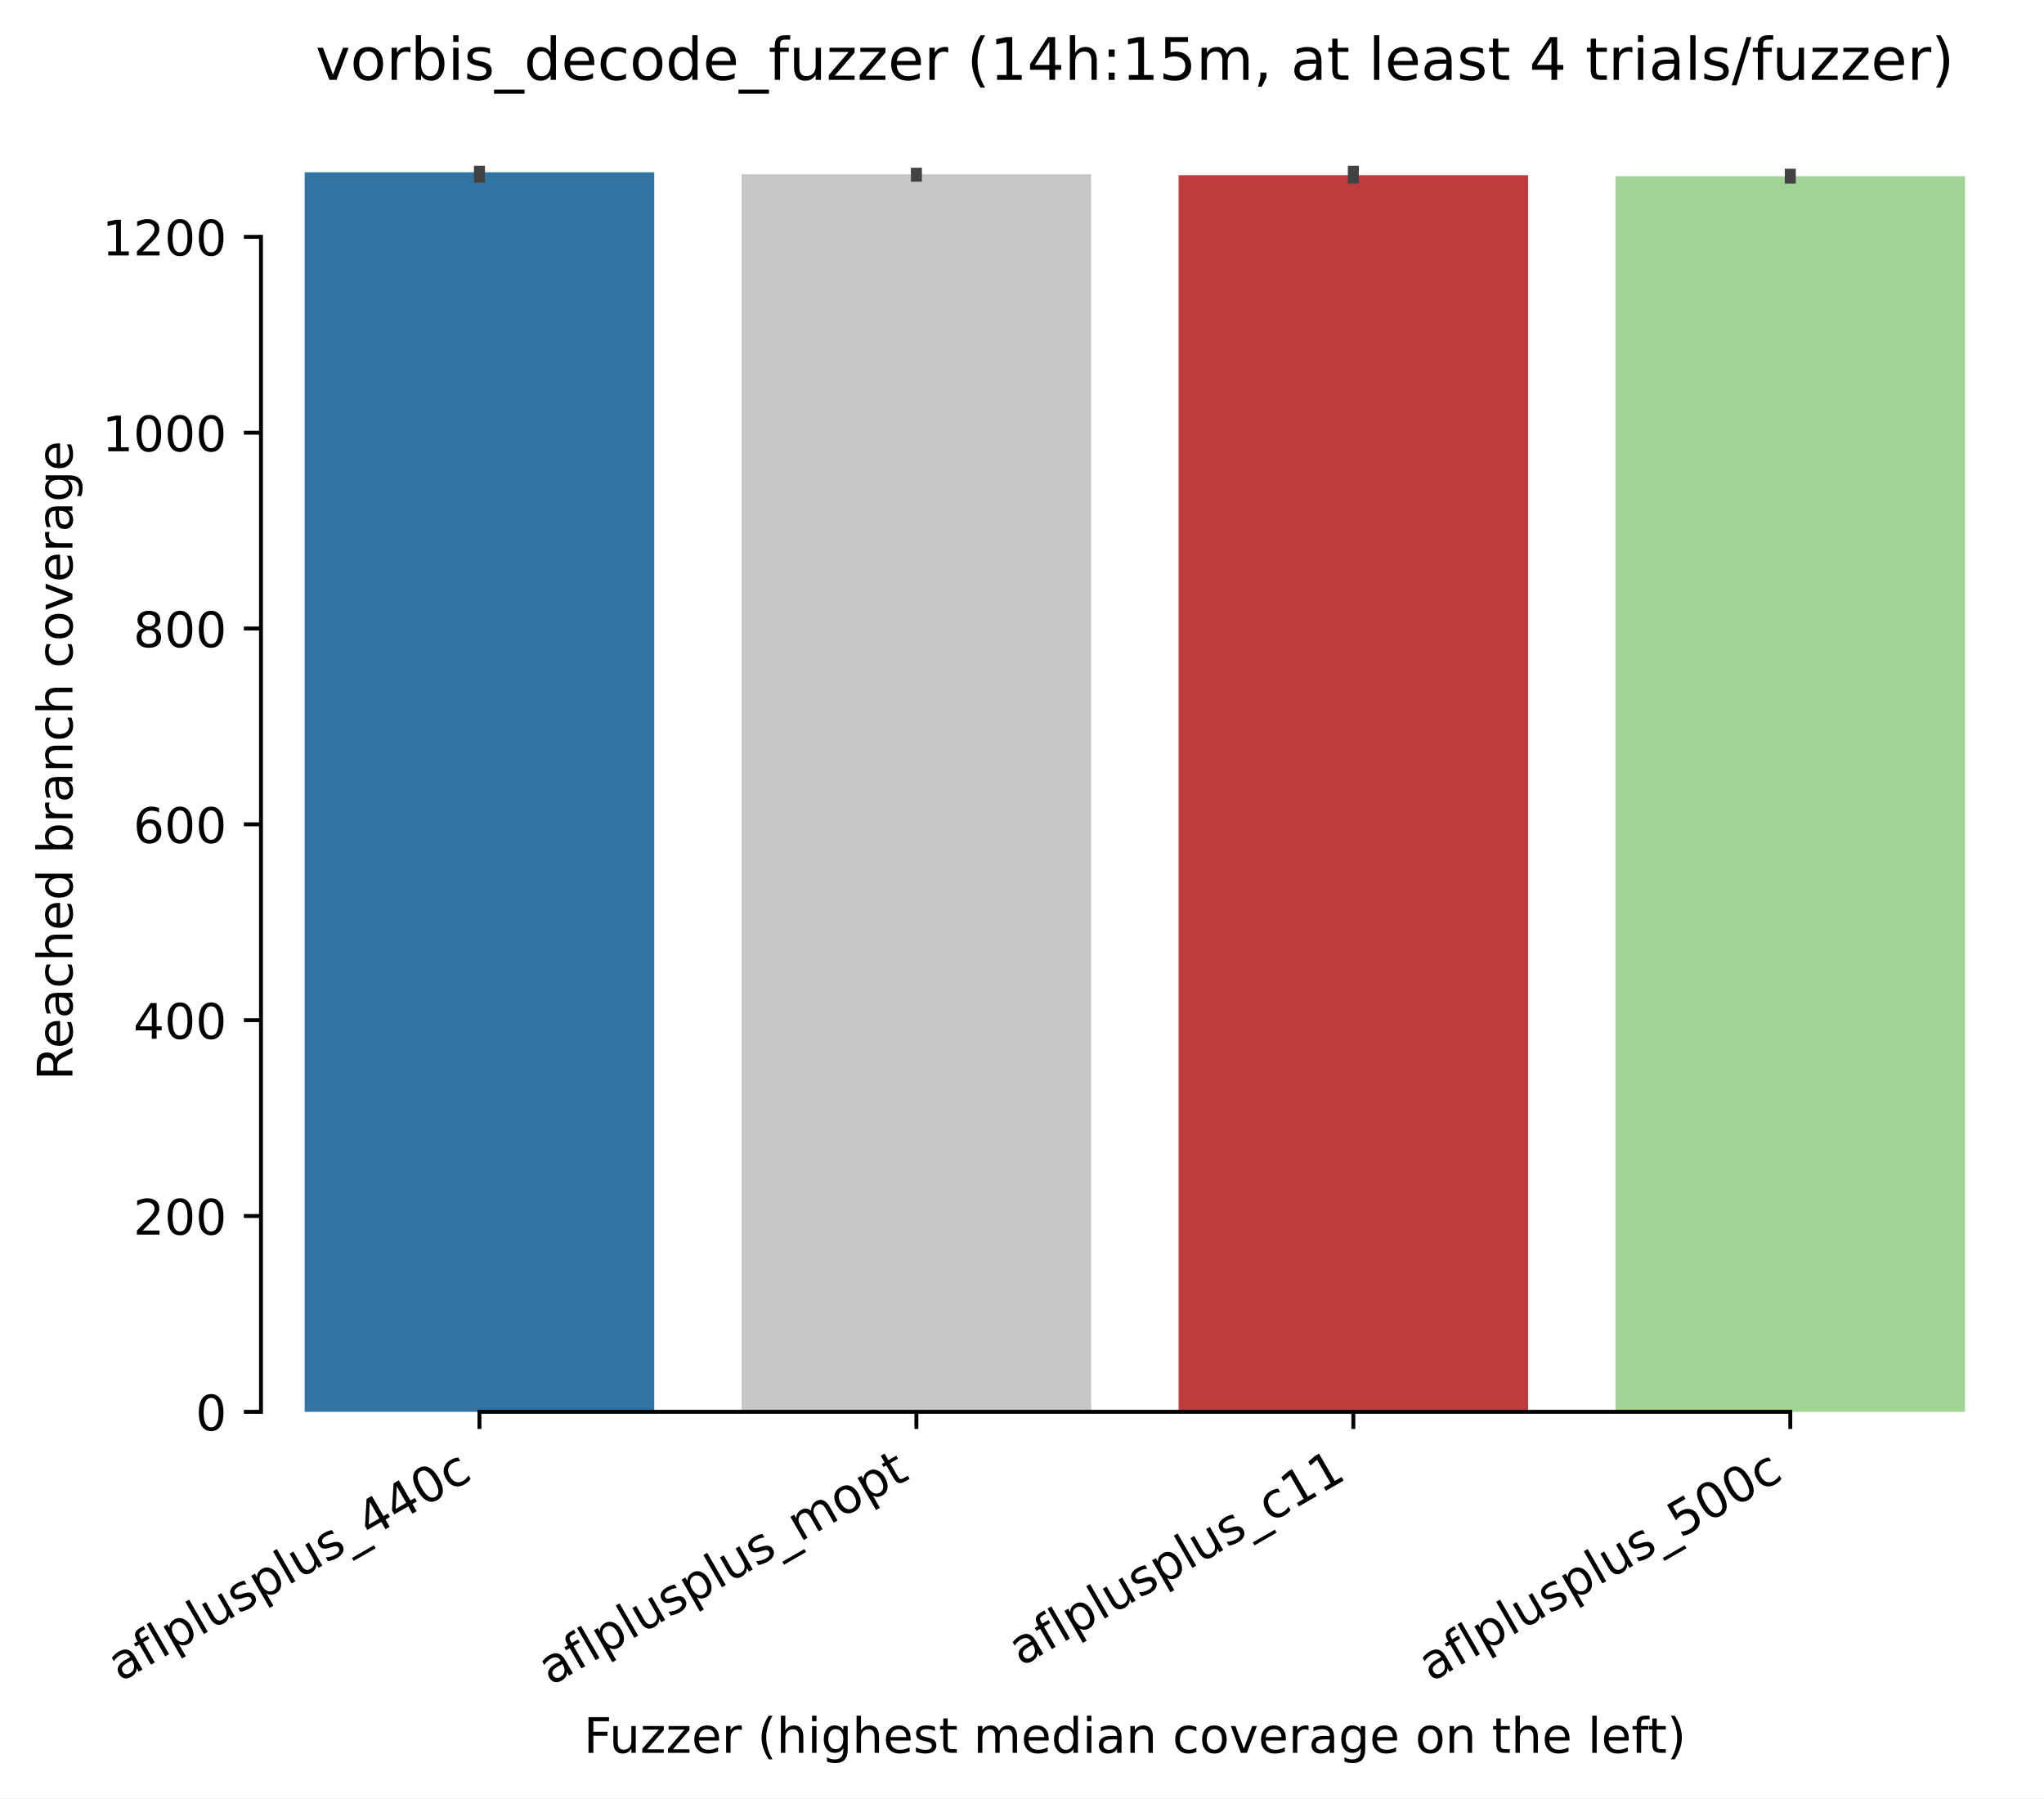
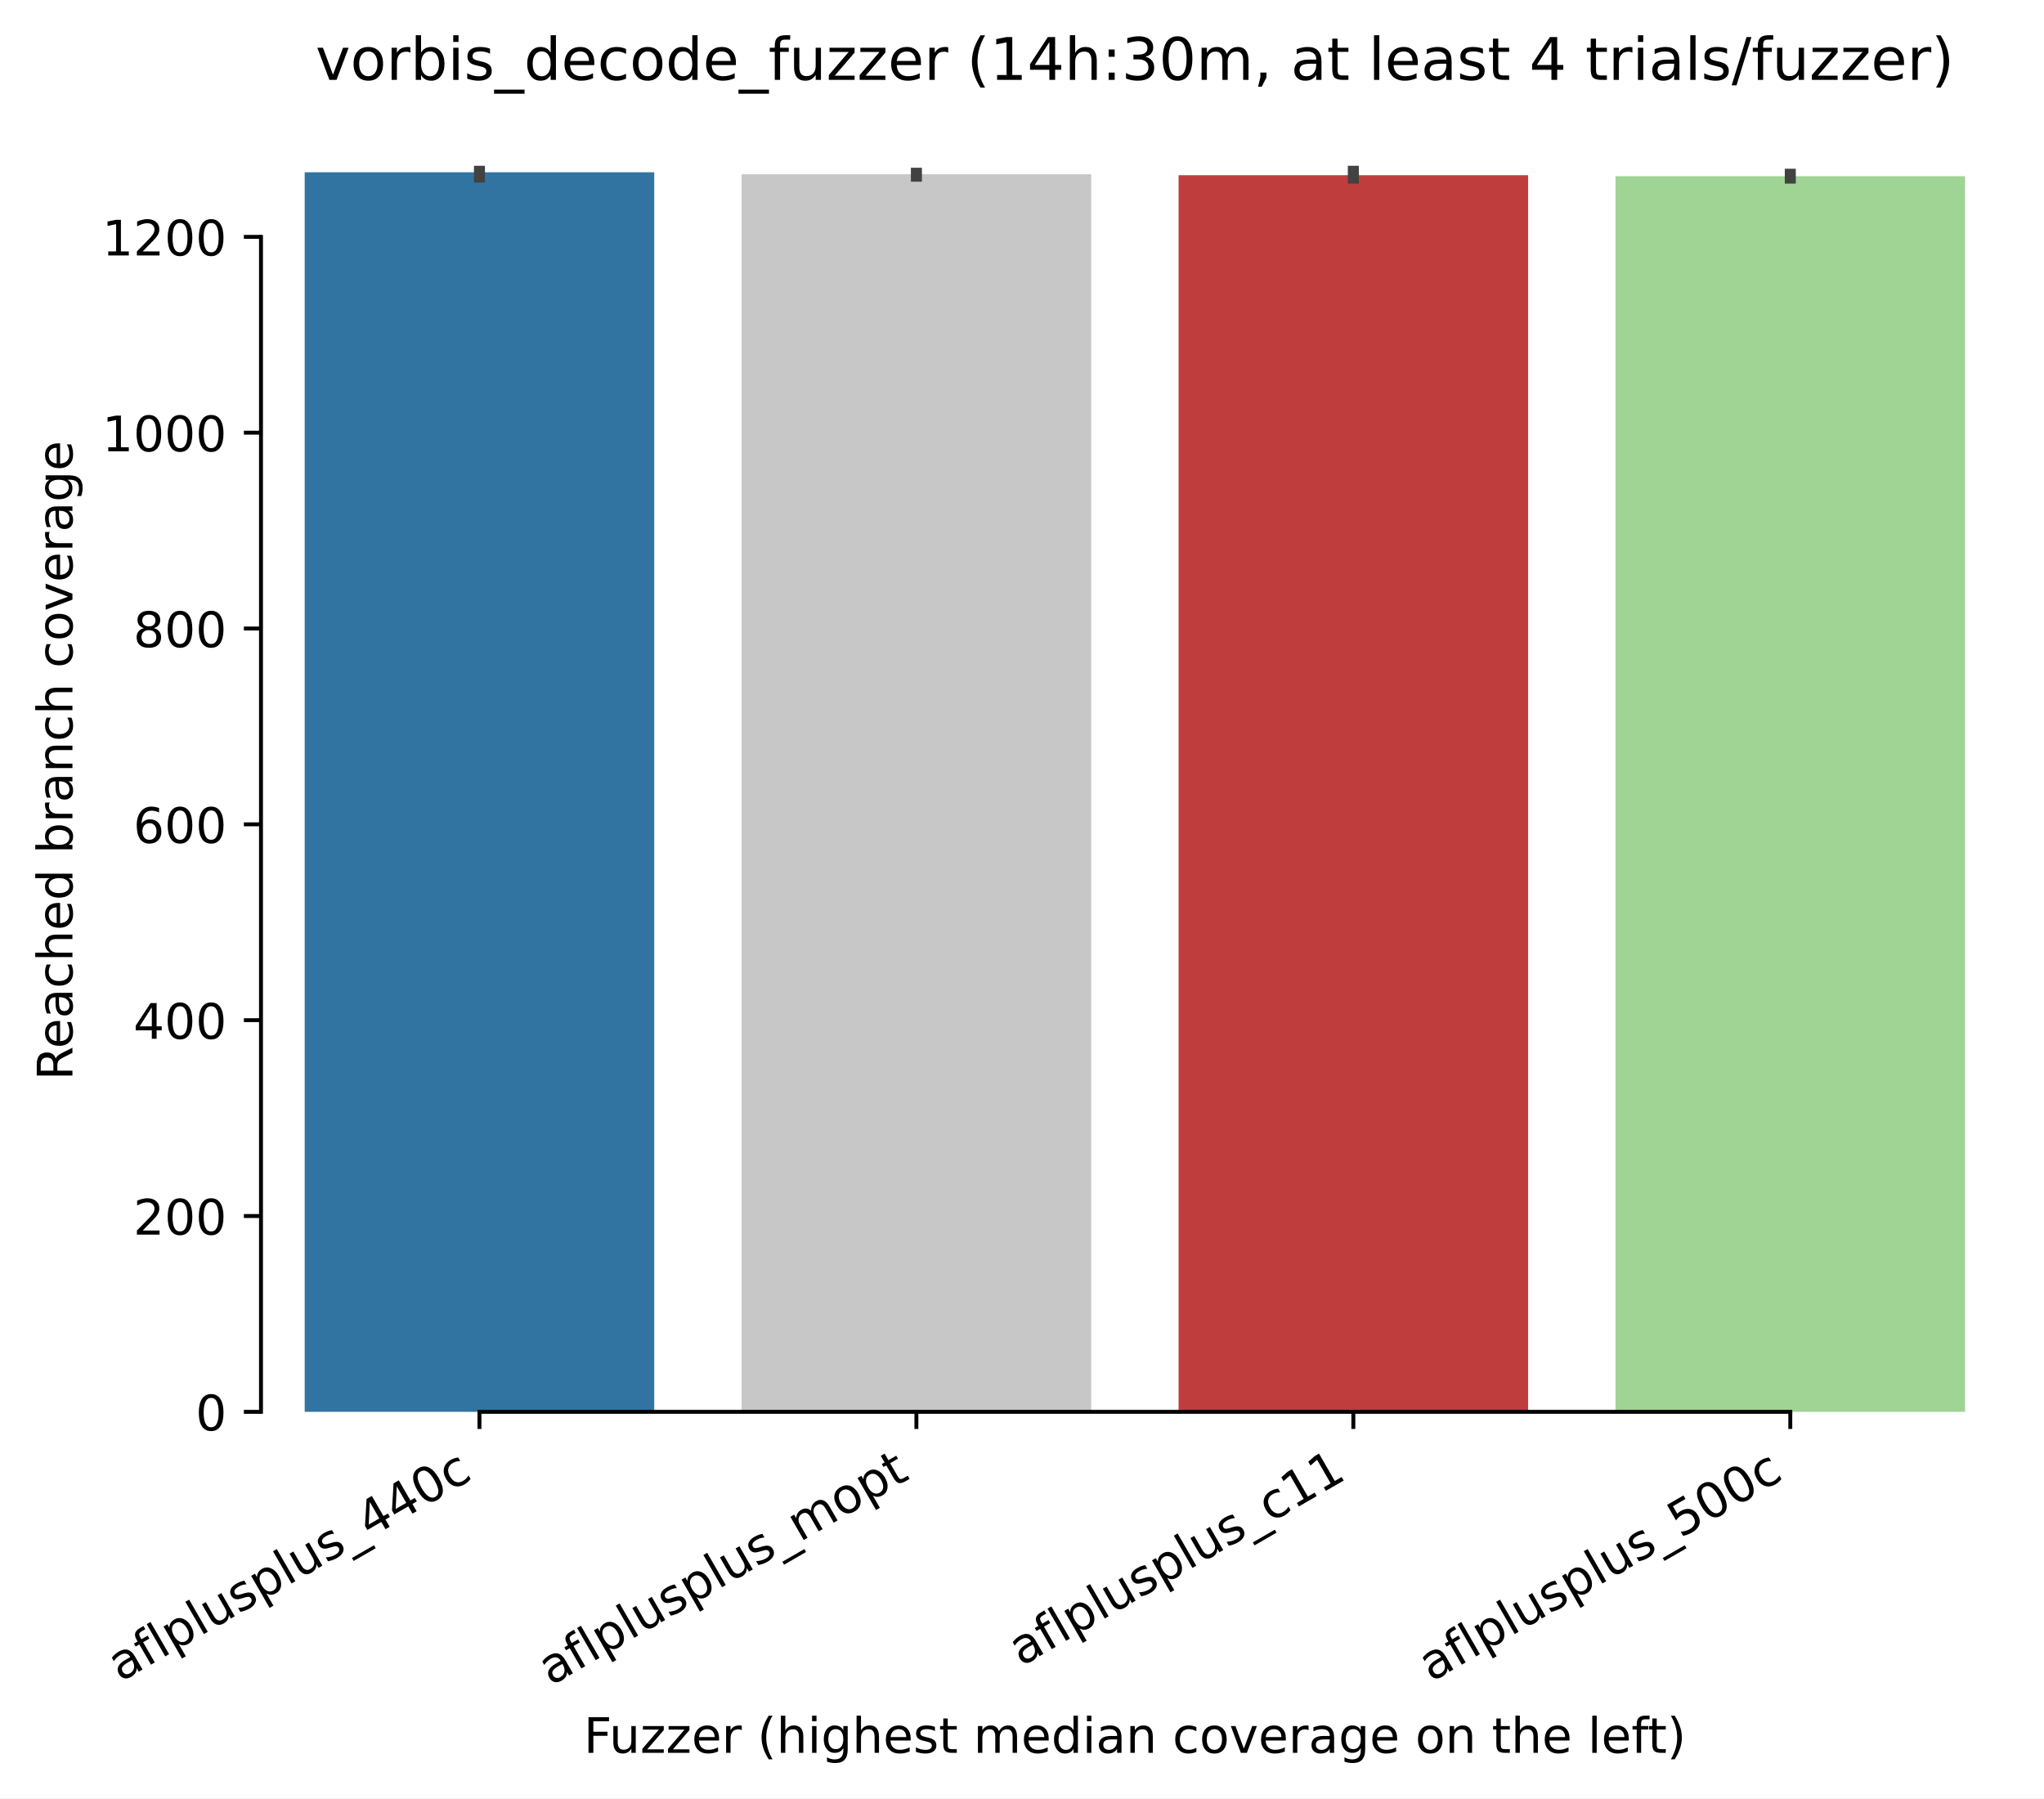
<svg xmlns="http://www.w3.org/2000/svg" xmlns:xlink="http://www.w3.org/1999/xlink" width="417.648pt" height="367.381pt" viewBox="0 0 417.648 367.381" version="1.1">
  <defs>
    <style type="text/css">*{stroke-linejoin: round; stroke-linecap: butt}</style>
  </defs>
  <g id="figure_1">
    <g id="patch_1">
      <path d="M 0 367.381  L 417.648 367.381  L 417.648 0  L 0 0  z " style="fill: #ffffff" />
    </g>
    <g id="axes_1">
      <g id="patch_2">
        <path d="M 53.328 288.43  L 410.448 288.43  L 410.448 22.318  L 53.328 22.318  z " style="fill: #ffffff" />
      </g>
      <g id="patch_3">
-         <path d="M 62.256 288.43  L 133.68 288.43  L 133.68 35.19  L 62.256 35.19  z " clip-path="url(#p3009b259ba)" style="fill: #3274a1" />
+         <path d="M 62.256 288.43  L 133.68 288.43  L 133.68 35.19  L 62.256 35.19  z " clip-path="url(#p6052993cbd)" style="fill: #3274a1" />
      </g>
      <g id="patch_4">
-         <path d="M 151.536 288.43  L 222.96 288.43  L 222.96 35.59  L 151.536 35.59  z " clip-path="url(#p3009b259ba)" style="fill: #c7c7c7" />
+         <path d="M 151.536 288.43  L 222.96 288.43  L 222.96 35.59  L 151.536 35.59  z " clip-path="url(#p6052993cbd)" style="fill: #c7c7c7" />
      </g>
      <g id="patch_5">
-         <path d="M 240.816 288.43  L 312.24 288.43  L 312.24 35.79  L 240.816 35.79  z " clip-path="url(#p3009b259ba)" style="fill: #c03d3e" />
+         <path d="M 240.816 288.43  L 312.24 288.43  L 312.24 35.79  L 240.816 35.79  z " clip-path="url(#p6052993cbd)" style="fill: #c03d3e" />
      </g>
      <g id="patch_6">
-         <path d="M 330.096 288.43  L 401.52 288.43  L 401.52 35.99  L 330.096 35.99  z " clip-path="url(#p3009b259ba)" style="fill: #9fd495" />
+         <path d="M 330.096 288.43  L 401.52 288.43  L 401.52 35.99  L 330.096 35.99  z " clip-path="url(#p6052993cbd)" style="fill: #9fd495" />
      </g>
      <g id="matplotlib.axis_1">
        <g id="xtick_1">
          <g id="line2d_1">
            <defs>
-               <path id="m0d9ffbee51" d="M 0 0  L 0 3.5  " style="stroke: #000000; stroke-width: 0.8" />
+               <path id="m8b738961d7" d="M 0 0  L 0 3.5  " style="stroke: #000000; stroke-width: 0.8" />
            </defs>
            <g>
-               <use xlink:href="#m0d9ffbee51" x="97.968" y="288.43" style="stroke: #000000; stroke-width: 0.8" />
+               <use xlink:href="#m8b738961d7" x="97.968" y="288.43" style="stroke: #000000; stroke-width: 0.8" />
            </g>
          </g>
          <g id="text_1">
            <g transform="translate(24.59788 343.6903) rotate(-30) scale(0.1 -0.1)">
              <defs>
                <path id="DejaVuSans-61" d="M 2194 1759  Q 1497 1759 1228 1600  Q 959 1441 959 1056  Q 959 750 1161 570  Q 1363 391 1709 391  Q 2188 391 2477 730  Q 2766 1069 2766 1631  L 2766 1759  L 2194 1759  z M 3341 1997  L 3341 0  L 2766 0  L 2766 531  Q 2569 213 2275 61  Q 1981 -91 1556 -91  Q 1019 -91 701 211  Q 384 513 384 1019  Q 384 1609 779 1909  Q 1175 2209 1959 2209  L 2766 2209  L 2766 2266  Q 2766 2663 2505 2880  Q 2244 3097 1772 3097  Q 1472 3097 1187 3025  Q 903 2953 641 2809  L 641 3341  Q 956 3463 1253 3523  Q 1550 3584 1831 3584  Q 2591 3584 2966 3190  Q 3341 2797 3341 1997  z " transform="scale(0.015625)" />
                <path id="DejaVuSans-66" d="M 2375 4863  L 2375 4384  L 1825 4384  Q 1516 4384 1395 4259  Q 1275 4134 1275 3809  L 1275 3500  L 2222 3500  L 2222 3053  L 1275 3053  L 1275 0  L 697 0  L 697 3053  L 147 3053  L 147 3500  L 697 3500  L 697 3744  Q 697 4328 969 4595  Q 1241 4863 1831 4863  L 2375 4863  z " transform="scale(0.015625)" />
                <path id="DejaVuSans-6c" d="M 603 4863  L 1178 4863  L 1178 0  L 603 0  L 603 4863  z " transform="scale(0.015625)" />
                <path id="DejaVuSans-70" d="M 1159 525  L 1159 -1331  L 581 -1331  L 581 3500  L 1159 3500  L 1159 2969  Q 1341 3281 1617 3432  Q 1894 3584 2278 3584  Q 2916 3584 3314 3078  Q 3713 2572 3713 1747  Q 3713 922 3314 415  Q 2916 -91 2278 -91  Q 1894 -91 1617 61  Q 1341 213 1159 525  z M 3116 1747  Q 3116 2381 2855 2742  Q 2594 3103 2138 3103  Q 1681 3103 1420 2742  Q 1159 2381 1159 1747  Q 1159 1113 1420 752  Q 1681 391 2138 391  Q 2594 391 2855 752  Q 3116 1113 3116 1747  z " transform="scale(0.015625)" />
                <path id="DejaVuSans-75" d="M 544 1381  L 544 3500  L 1119 3500  L 1119 1403  Q 1119 906 1312 657  Q 1506 409 1894 409  Q 2359 409 2629 706  Q 2900 1003 2900 1516  L 2900 3500  L 3475 3500  L 3475 0  L 2900 0  L 2900 538  Q 2691 219 2414 64  Q 2138 -91 1772 -91  Q 1169 -91 856 284  Q 544 659 544 1381  z M 1991 3584  L 1991 3584  z " transform="scale(0.015625)" />
                <path id="DejaVuSans-73" d="M 2834 3397  L 2834 2853  Q 2591 2978 2328 3040  Q 2066 3103 1784 3103  Q 1356 3103 1142 2972  Q 928 2841 928 2578  Q 928 2378 1081 2264  Q 1234 2150 1697 2047  L 1894 2003  Q 2506 1872 2764 1633  Q 3022 1394 3022 966  Q 3022 478 2636 193  Q 2250 -91 1575 -91  Q 1294 -91 989 -36  Q 684 19 347 128  L 347 722  Q 666 556 975 473  Q 1284 391 1588 391  Q 1994 391 2212 530  Q 2431 669 2431 922  Q 2431 1156 2273 1281  Q 2116 1406 1581 1522  L 1381 1569  Q 847 1681 609 1914  Q 372 2147 372 2553  Q 372 3047 722 3315  Q 1072 3584 1716 3584  Q 2034 3584 2315 3537  Q 2597 3491 2834 3397  z " transform="scale(0.015625)" />
                <path id="DejaVuSans-5f" d="M 3263 -1063  L 3263 -1509  L -63 -1509  L -63 -1063  L 3263 -1063  z " transform="scale(0.015625)" />
                <path id="DejaVuSans-34" d="M 2419 4116  L 825 1625  L 2419 1625  L 2419 4116  z M 2253 4666  L 3047 4666  L 3047 1625  L 3713 1625  L 3713 1100  L 3047 1100  L 3047 0  L 2419 0  L 2419 1100  L 313 1100  L 313 1709  L 2253 4666  z " transform="scale(0.015625)" />
                <path id="DejaVuSans-30" d="M 2034 4250  Q 1547 4250 1301 3770  Q 1056 3291 1056 2328  Q 1056 1369 1301 889  Q 1547 409 2034 409  Q 2525 409 2770 889  Q 3016 1369 3016 2328  Q 3016 3291 2770 3770  Q 2525 4250 2034 4250  z M 2034 4750  Q 2819 4750 3233 4129  Q 3647 3509 3647 2328  Q 3647 1150 3233 529  Q 2819 -91 2034 -91  Q 1250 -91 836 529  Q 422 1150 422 2328  Q 422 3509 836 4129  Q 1250 4750 2034 4750  z " transform="scale(0.015625)" />
                <path id="DejaVuSans-63" d="M 3122 3366  L 3122 2828  Q 2878 2963 2633 3030  Q 2388 3097 2138 3097  Q 1578 3097 1268 2742  Q 959 2388 959 1747  Q 959 1106 1268 751  Q 1578 397 2138 397  Q 2388 397 2633 464  Q 2878 531 3122 666  L 3122 134  Q 2881 22 2623 -34  Q 2366 -91 2075 -91  Q 1284 -91 818 406  Q 353 903 353 1747  Q 353 2603 823 3093  Q 1294 3584 2113 3584  Q 2378 3584 2631 3529  Q 2884 3475 3122 3366  z " transform="scale(0.015625)" />
              </defs>
              <use xlink:href="#DejaVuSans-61" />
              <use xlink:href="#DejaVuSans-66" transform="translate(61.2793 0)" />
              <use xlink:href="#DejaVuSans-6c" transform="translate(96.48438 0)" />
              <use xlink:href="#DejaVuSans-70" transform="translate(124.2676 0)" />
              <use xlink:href="#DejaVuSans-6c" transform="translate(187.7441 0)" />
              <use xlink:href="#DejaVuSans-75" transform="translate(215.5273 0)" />
              <use xlink:href="#DejaVuSans-73" transform="translate(278.9062 0)" />
              <use xlink:href="#DejaVuSans-70" transform="translate(331.0059 0)" />
              <use xlink:href="#DejaVuSans-6c" transform="translate(394.4824 0)" />
              <use xlink:href="#DejaVuSans-75" transform="translate(422.2656 0)" />
              <use xlink:href="#DejaVuSans-73" transform="translate(485.6445 0)" />
              <use xlink:href="#DejaVuSans-5f" transform="translate(537.7441 0)" />
              <use xlink:href="#DejaVuSans-34" transform="translate(587.7441 0)" />
              <use xlink:href="#DejaVuSans-34" transform="translate(651.3672 0)" />
              <use xlink:href="#DejaVuSans-30" transform="translate(714.9902 0)" />
              <use xlink:href="#DejaVuSans-63" transform="translate(778.6133 0)" />
            </g>
          </g>
        </g>
        <g id="xtick_2">
          <g id="line2d_2">
            <g>
-               <use xlink:href="#m0d9ffbee51" x="187.248" y="288.43" style="stroke: #000000; stroke-width: 0.8" />
+               <use xlink:href="#m8b738961d7" x="187.248" y="288.43" style="stroke: #000000; stroke-width: 0.8" />
            </g>
          </g>
          <g id="text_2">
            <g transform="translate(112.5423 344.4613) rotate(-30) scale(0.1 -0.1)">
              <defs>
                <path id="DejaVuSans-6d" d="M 3328 2828  Q 3544 3216 3844 3400  Q 4144 3584 4550 3584  Q 5097 3584 5394 3201  Q 5691 2819 5691 2113  L 5691 0  L 5113 0  L 5113 2094  Q 5113 2597 4934 2840  Q 4756 3084 4391 3084  Q 3944 3084 3684 2787  Q 3425 2491 3425 1978  L 3425 0  L 2847 0  L 2847 2094  Q 2847 2600 2669 2842  Q 2491 3084 2119 3084  Q 1678 3084 1418 2786  Q 1159 2488 1159 1978  L 1159 0  L 581 0  L 581 3500  L 1159 3500  L 1159 2956  Q 1356 3278 1631 3431  Q 1906 3584 2284 3584  Q 2666 3584 2933 3390  Q 3200 3197 3328 2828  z " transform="scale(0.015625)" />
                <path id="DejaVuSans-6f" d="M 1959 3097  Q 1497 3097 1228 2736  Q 959 2375 959 1747  Q 959 1119 1226 758  Q 1494 397 1959 397  Q 2419 397 2687 759  Q 2956 1122 2956 1747  Q 2956 2369 2687 2733  Q 2419 3097 1959 3097  z M 1959 3584  Q 2709 3584 3137 3096  Q 3566 2609 3566 1747  Q 3566 888 3137 398  Q 2709 -91 1959 -91  Q 1206 -91 779 398  Q 353 888 353 1747  Q 353 2609 779 3096  Q 1206 3584 1959 3584  z " transform="scale(0.015625)" />
                <path id="DejaVuSans-74" d="M 1172 4494  L 1172 3500  L 2356 3500  L 2356 3053  L 1172 3053  L 1172 1153  Q 1172 725 1289 603  Q 1406 481 1766 481  L 2356 481  L 2356 0  L 1766 0  Q 1100 0 847 248  Q 594 497 594 1153  L 594 3053  L 172 3053  L 172 3500  L 594 3500  L 594 4494  L 1172 4494  z " transform="scale(0.015625)" />
              </defs>
              <use xlink:href="#DejaVuSans-61" />
              <use xlink:href="#DejaVuSans-66" transform="translate(61.2793 0)" />
              <use xlink:href="#DejaVuSans-6c" transform="translate(96.48438 0)" />
              <use xlink:href="#DejaVuSans-70" transform="translate(124.2676 0)" />
              <use xlink:href="#DejaVuSans-6c" transform="translate(187.7441 0)" />
              <use xlink:href="#DejaVuSans-75" transform="translate(215.5273 0)" />
              <use xlink:href="#DejaVuSans-73" transform="translate(278.9062 0)" />
              <use xlink:href="#DejaVuSans-70" transform="translate(331.0059 0)" />
              <use xlink:href="#DejaVuSans-6c" transform="translate(394.4824 0)" />
              <use xlink:href="#DejaVuSans-75" transform="translate(422.2656 0)" />
              <use xlink:href="#DejaVuSans-73" transform="translate(485.6445 0)" />
              <use xlink:href="#DejaVuSans-5f" transform="translate(537.7441 0)" />
              <use xlink:href="#DejaVuSans-6d" transform="translate(587.7441 0)" />
              <use xlink:href="#DejaVuSans-6f" transform="translate(685.1562 0)" />
              <use xlink:href="#DejaVuSans-70" transform="translate(746.3379 0)" />
              <use xlink:href="#DejaVuSans-74" transform="translate(809.8145 0)" />
            </g>
          </g>
        </g>
        <g id="xtick_3">
          <g id="line2d_3">
            <g>
-               <use xlink:href="#m0d9ffbee51" x="276.528" y="288.43" style="stroke: #000000; stroke-width: 0.8" />
+               <use xlink:href="#m8b738961d7" x="276.528" y="288.43" style="stroke: #000000; stroke-width: 0.8" />
            </g>
          </g>
          <g id="text_3">
            <g transform="translate(208.668 340.509) rotate(-30) scale(0.1 -0.1)">
              <defs>
                <path id="DejaVuSans-31" d="M 794 531  L 1825 531  L 1825 4091  L 703 3866  L 703 4441  L 1819 4666  L 2450 4666  L 2450 531  L 3481 531  L 3481 0  L 794 0  L 794 531  z " transform="scale(0.015625)" />
              </defs>
              <use xlink:href="#DejaVuSans-61" />
              <use xlink:href="#DejaVuSans-66" transform="translate(61.2793 0)" />
              <use xlink:href="#DejaVuSans-6c" transform="translate(96.48438 0)" />
              <use xlink:href="#DejaVuSans-70" transform="translate(124.2676 0)" />
              <use xlink:href="#DejaVuSans-6c" transform="translate(187.7441 0)" />
              <use xlink:href="#DejaVuSans-75" transform="translate(215.5273 0)" />
              <use xlink:href="#DejaVuSans-73" transform="translate(278.9062 0)" />
              <use xlink:href="#DejaVuSans-70" transform="translate(331.0059 0)" />
              <use xlink:href="#DejaVuSans-6c" transform="translate(394.4824 0)" />
              <use xlink:href="#DejaVuSans-75" transform="translate(422.2656 0)" />
              <use xlink:href="#DejaVuSans-73" transform="translate(485.6445 0)" />
              <use xlink:href="#DejaVuSans-5f" transform="translate(537.7441 0)" />
              <use xlink:href="#DejaVuSans-63" transform="translate(587.7441 0)" />
              <use xlink:href="#DejaVuSans-31" transform="translate(642.7246 0)" />
              <use xlink:href="#DejaVuSans-31" transform="translate(706.3477 0)" />
            </g>
          </g>
        </g>
        <g id="xtick_4">
          <g id="line2d_4">
            <g>
-               <use xlink:href="#m0d9ffbee51" x="365.808" y="288.43" style="stroke: #000000; stroke-width: 0.8" />
+               <use xlink:href="#m8b738961d7" x="365.808" y="288.43" style="stroke: #000000; stroke-width: 0.8" />
            </g>
          </g>
          <g id="text_4">
            <g transform="translate(292.4379 343.6903) rotate(-30) scale(0.1 -0.1)">
              <defs>
                <path id="DejaVuSans-35" d="M 691 4666  L 3169 4666  L 3169 4134  L 1269 4134  L 1269 2991  Q 1406 3038 1543 3061  Q 1681 3084 1819 3084  Q 2600 3084 3056 2656  Q 3513 2228 3513 1497  Q 3513 744 3044 326  Q 2575 -91 1722 -91  Q 1428 -91 1123 -41  Q 819 9 494 109  L 494 744  Q 775 591 1075 516  Q 1375 441 1709 441  Q 2250 441 2565 725  Q 2881 1009 2881 1497  Q 2881 1984 2565 2268  Q 2250 2553 1709 2553  Q 1456 2553 1204 2497  Q 953 2441 691 2322  L 691 4666  z " transform="scale(0.015625)" />
              </defs>
              <use xlink:href="#DejaVuSans-61" />
              <use xlink:href="#DejaVuSans-66" transform="translate(61.2793 0)" />
              <use xlink:href="#DejaVuSans-6c" transform="translate(96.48438 0)" />
              <use xlink:href="#DejaVuSans-70" transform="translate(124.2676 0)" />
              <use xlink:href="#DejaVuSans-6c" transform="translate(187.7441 0)" />
              <use xlink:href="#DejaVuSans-75" transform="translate(215.5273 0)" />
              <use xlink:href="#DejaVuSans-73" transform="translate(278.9062 0)" />
              <use xlink:href="#DejaVuSans-70" transform="translate(331.0059 0)" />
              <use xlink:href="#DejaVuSans-6c" transform="translate(394.4824 0)" />
              <use xlink:href="#DejaVuSans-75" transform="translate(422.2656 0)" />
              <use xlink:href="#DejaVuSans-73" transform="translate(485.6445 0)" />
              <use xlink:href="#DejaVuSans-5f" transform="translate(537.7441 0)" />
              <use xlink:href="#DejaVuSans-35" transform="translate(587.7441 0)" />
              <use xlink:href="#DejaVuSans-30" transform="translate(651.3672 0)" />
              <use xlink:href="#DejaVuSans-30" transform="translate(714.9902 0)" />
              <use xlink:href="#DejaVuSans-63" transform="translate(778.6133 0)" />
            </g>
          </g>
        </g>
        <g id="text_5">
          <g transform="translate(119.2702 358.1017) scale(0.1 -0.1)">
            <defs>
              <path id="DejaVuSans-46" d="M 628 4666  L 3309 4666  L 3309 4134  L 1259 4134  L 1259 2759  L 3109 2759  L 3109 2228  L 1259 2228  L 1259 0  L 628 0  L 628 4666  z " transform="scale(0.015625)" />
              <path id="DejaVuSans-7a" d="M 353 3500  L 3084 3500  L 3084 2975  L 922 459  L 3084 459  L 3084 0  L 275 0  L 275 525  L 2438 3041  L 353 3041  L 353 3500  z " transform="scale(0.015625)" />
              <path id="DejaVuSans-65" d="M 3597 1894  L 3597 1613  L 953 1613  Q 991 1019 1311 708  Q 1631 397 2203 397  Q 2534 397 2845 478  Q 3156 559 3463 722  L 3463 178  Q 3153 47 2828 -22  Q 2503 -91 2169 -91  Q 1331 -91 842 396  Q 353 884 353 1716  Q 353 2575 817 3079  Q 1281 3584 2069 3584  Q 2775 3584 3186 3129  Q 3597 2675 3597 1894  z M 3022 2063  Q 3016 2534 2758 2815  Q 2500 3097 2075 3097  Q 1594 3097 1305 2825  Q 1016 2553 972 2059  L 3022 2063  z " transform="scale(0.015625)" />
              <path id="DejaVuSans-72" d="M 2631 2963  Q 2534 3019 2420 3045  Q 2306 3072 2169 3072  Q 1681 3072 1420 2755  Q 1159 2438 1159 1844  L 1159 0  L 581 0  L 581 3500  L 1159 3500  L 1159 2956  Q 1341 3275 1631 3429  Q 1922 3584 2338 3584  Q 2397 3584 2469 3576  Q 2541 3569 2628 3553  L 2631 2963  z " transform="scale(0.015625)" />
              <path id="DejaVuSans-20" transform="scale(0.015625)" />
              <path id="DejaVuSans-28" d="M 1984 4856  Q 1566 4138 1362 3434  Q 1159 2731 1159 2009  Q 1159 1288 1364 580  Q 1569 -128 1984 -844  L 1484 -844  Q 1016 -109 783 600  Q 550 1309 550 2009  Q 550 2706 781 3412  Q 1013 4119 1484 4856  L 1984 4856  z " transform="scale(0.015625)" />
              <path id="DejaVuSans-68" d="M 3513 2113  L 3513 0  L 2938 0  L 2938 2094  Q 2938 2591 2744 2837  Q 2550 3084 2163 3084  Q 1697 3084 1428 2787  Q 1159 2491 1159 1978  L 1159 0  L 581 0  L 581 4863  L 1159 4863  L 1159 2956  Q 1366 3272 1645 3428  Q 1925 3584 2291 3584  Q 2894 3584 3203 3211  Q 3513 2838 3513 2113  z " transform="scale(0.015625)" />
              <path id="DejaVuSans-69" d="M 603 3500  L 1178 3500  L 1178 0  L 603 0  L 603 3500  z M 603 4863  L 1178 4863  L 1178 4134  L 603 4134  L 603 4863  z " transform="scale(0.015625)" />
              <path id="DejaVuSans-67" d="M 2906 1791  Q 2906 2416 2648 2759  Q 2391 3103 1925 3103  Q 1463 3103 1205 2759  Q 947 2416 947 1791  Q 947 1169 1205 825  Q 1463 481 1925 481  Q 2391 481 2648 825  Q 2906 1169 2906 1791  z M 3481 434  Q 3481 -459 3084 -895  Q 2688 -1331 1869 -1331  Q 1566 -1331 1297 -1286  Q 1028 -1241 775 -1147  L 775 -588  Q 1028 -725 1275 -790  Q 1522 -856 1778 -856  Q 2344 -856 2625 -561  Q 2906 -266 2906 331  L 2906 616  Q 2728 306 2450 153  Q 2172 0 1784 0  Q 1141 0 747 490  Q 353 981 353 1791  Q 353 2603 747 3093  Q 1141 3584 1784 3584  Q 2172 3584 2450 3431  Q 2728 3278 2906 2969  L 2906 3500  L 3481 3500  L 3481 434  z " transform="scale(0.015625)" />
              <path id="DejaVuSans-64" d="M 2906 2969  L 2906 4863  L 3481 4863  L 3481 0  L 2906 0  L 2906 525  Q 2725 213 2448 61  Q 2172 -91 1784 -91  Q 1150 -91 751 415  Q 353 922 353 1747  Q 353 2572 751 3078  Q 1150 3584 1784 3584  Q 2172 3584 2448 3432  Q 2725 3281 2906 2969  z M 947 1747  Q 947 1113 1208 752  Q 1469 391 1925 391  Q 2381 391 2643 752  Q 2906 1113 2906 1747  Q 2906 2381 2643 2742  Q 2381 3103 1925 3103  Q 1469 3103 1208 2742  Q 947 2381 947 1747  z " transform="scale(0.015625)" />
              <path id="DejaVuSans-6e" d="M 3513 2113  L 3513 0  L 2938 0  L 2938 2094  Q 2938 2591 2744 2837  Q 2550 3084 2163 3084  Q 1697 3084 1428 2787  Q 1159 2491 1159 1978  L 1159 0  L 581 0  L 581 3500  L 1159 3500  L 1159 2956  Q 1366 3272 1645 3428  Q 1925 3584 2291 3584  Q 2894 3584 3203 3211  Q 3513 2838 3513 2113  z " transform="scale(0.015625)" />
              <path id="DejaVuSans-76" d="M 191 3500  L 800 3500  L 1894 563  L 2988 3500  L 3597 3500  L 2284 0  L 1503 0  L 191 3500  z " transform="scale(0.015625)" />
              <path id="DejaVuSans-29" d="M 513 4856  L 1013 4856  Q 1481 4119 1714 3412  Q 1947 2706 1947 2009  Q 1947 1309 1714 600  Q 1481 -109 1013 -844  L 513 -844  Q 928 -128 1133 580  Q 1338 1288 1338 2009  Q 1338 2731 1133 3434  Q 928 4138 513 4856  z " transform="scale(0.015625)" />
            </defs>
            <use xlink:href="#DejaVuSans-46" />
            <use xlink:href="#DejaVuSans-75" transform="translate(52.01953 0)" />
            <use xlink:href="#DejaVuSans-7a" transform="translate(115.3984 0)" />
            <use xlink:href="#DejaVuSans-7a" transform="translate(167.8887 0)" />
            <use xlink:href="#DejaVuSans-65" transform="translate(220.3789 0)" />
            <use xlink:href="#DejaVuSans-72" transform="translate(281.9023 0)" />
            <use xlink:href="#DejaVuSans-20" transform="translate(323.0156 0)" />
            <use xlink:href="#DejaVuSans-28" transform="translate(354.8027 0)" />
            <use xlink:href="#DejaVuSans-68" transform="translate(393.8164 0)" />
            <use xlink:href="#DejaVuSans-69" transform="translate(457.1953 0)" />
            <use xlink:href="#DejaVuSans-67" transform="translate(484.9785 0)" />
            <use xlink:href="#DejaVuSans-68" transform="translate(548.4551 0)" />
            <use xlink:href="#DejaVuSans-65" transform="translate(611.834 0)" />
            <use xlink:href="#DejaVuSans-73" transform="translate(673.3574 0)" />
            <use xlink:href="#DejaVuSans-74" transform="translate(725.457 0)" />
            <use xlink:href="#DejaVuSans-20" transform="translate(764.666 0)" />
            <use xlink:href="#DejaVuSans-6d" transform="translate(796.4531 0)" />
            <use xlink:href="#DejaVuSans-65" transform="translate(893.8652 0)" />
            <use xlink:href="#DejaVuSans-64" transform="translate(955.3887 0)" />
            <use xlink:href="#DejaVuSans-69" transform="translate(1018.865 0)" />
            <use xlink:href="#DejaVuSans-61" transform="translate(1046.648 0)" />
            <use xlink:href="#DejaVuSans-6e" transform="translate(1107.928 0)" />
            <use xlink:href="#DejaVuSans-20" transform="translate(1171.307 0)" />
            <use xlink:href="#DejaVuSans-63" transform="translate(1203.094 0)" />
            <use xlink:href="#DejaVuSans-6f" transform="translate(1258.074 0)" />
            <use xlink:href="#DejaVuSans-76" transform="translate(1319.256 0)" />
            <use xlink:href="#DejaVuSans-65" transform="translate(1378.436 0)" />
            <use xlink:href="#DejaVuSans-72" transform="translate(1439.959 0)" />
            <use xlink:href="#DejaVuSans-61" transform="translate(1481.072 0)" />
            <use xlink:href="#DejaVuSans-67" transform="translate(1542.352 0)" />
            <use xlink:href="#DejaVuSans-65" transform="translate(1605.828 0)" />
            <use xlink:href="#DejaVuSans-20" transform="translate(1667.352 0)" />
            <use xlink:href="#DejaVuSans-6f" transform="translate(1699.139 0)" />
            <use xlink:href="#DejaVuSans-6e" transform="translate(1760.32 0)" />
            <use xlink:href="#DejaVuSans-20" transform="translate(1823.699 0)" />
            <use xlink:href="#DejaVuSans-74" transform="translate(1855.486 0)" />
            <use xlink:href="#DejaVuSans-68" transform="translate(1894.695 0)" />
            <use xlink:href="#DejaVuSans-65" transform="translate(1958.074 0)" />
            <use xlink:href="#DejaVuSans-20" transform="translate(2019.598 0)" />
            <use xlink:href="#DejaVuSans-6c" transform="translate(2051.385 0)" />
            <use xlink:href="#DejaVuSans-65" transform="translate(2079.168 0)" />
            <use xlink:href="#DejaVuSans-66" transform="translate(2140.691 0)" />
            <use xlink:href="#DejaVuSans-74" transform="translate(2174.146 0)" />
            <use xlink:href="#DejaVuSans-29" transform="translate(2213.355 0)" />
          </g>
        </g>
      </g>
      <g id="matplotlib.axis_2">
        <g id="ytick_1">
          <g id="line2d_5">
            <defs>
-               <path id="mbf79f6114c" d="M 0 0  L -3.5 0  " style="stroke: #000000; stroke-width: 0.8" />
+               <path id="m7691fc1e51" d="M 0 0  L -3.5 0  " style="stroke: #000000; stroke-width: 0.8" />
            </defs>
            <g>
-               <use xlink:href="#mbf79f6114c" x="53.328" y="288.43" style="stroke: #000000; stroke-width: 0.8" />
+               <use xlink:href="#m7691fc1e51" x="53.328" y="288.43" style="stroke: #000000; stroke-width: 0.8" />
            </g>
          </g>
          <g id="text_6">
            <g transform="translate(39.96563 292.2293) scale(0.1 -0.1)">
              <use xlink:href="#DejaVuSans-30" />
            </g>
          </g>
        </g>
        <g id="ytick_2">
          <g id="line2d_6">
            <g>
-               <use xlink:href="#mbf79f6114c" x="53.328" y="248.424" style="stroke: #000000; stroke-width: 0.8" />
+               <use xlink:href="#m7691fc1e51" x="53.328" y="248.424" style="stroke: #000000; stroke-width: 0.8" />
            </g>
          </g>
          <g id="text_7">
            <g transform="translate(27.24063 252.223) scale(0.1 -0.1)">
              <defs>
                <path id="DejaVuSans-32" d="M 1228 531  L 3431 531  L 3431 0  L 469 0  L 469 531  Q 828 903 1448 1529  Q 2069 2156 2228 2338  Q 2531 2678 2651 2914  Q 2772 3150 2772 3378  Q 2772 3750 2511 3984  Q 2250 4219 1831 4219  Q 1534 4219 1204 4116  Q 875 4013 500 3803  L 500 4441  Q 881 4594 1212 4672  Q 1544 4750 1819 4750  Q 2544 4750 2975 4387  Q 3406 4025 3406 3419  Q 3406 3131 3298 2873  Q 3191 2616 2906 2266  Q 2828 2175 2409 1742  Q 1991 1309 1228 531  z " transform="scale(0.015625)" />
              </defs>
              <use xlink:href="#DejaVuSans-32" />
              <use xlink:href="#DejaVuSans-30" transform="translate(63.62305 0)" />
              <use xlink:href="#DejaVuSans-30" transform="translate(127.2461 0)" />
            </g>
          </g>
        </g>
        <g id="ytick_3">
          <g id="line2d_7">
            <g>
-               <use xlink:href="#mbf79f6114c" x="53.328" y="208.417" style="stroke: #000000; stroke-width: 0.8" />
+               <use xlink:href="#m7691fc1e51" x="53.328" y="208.417" style="stroke: #000000; stroke-width: 0.8" />
            </g>
          </g>
          <g id="text_8">
            <g transform="translate(27.24063 212.2167) scale(0.1 -0.1)">
              <use xlink:href="#DejaVuSans-34" />
              <use xlink:href="#DejaVuSans-30" transform="translate(63.62305 0)" />
              <use xlink:href="#DejaVuSans-30" transform="translate(127.2461 0)" />
            </g>
          </g>
        </g>
        <g id="ytick_4">
          <g id="line2d_8">
            <g>
-               <use xlink:href="#mbf79f6114c" x="53.328" y="168.411" style="stroke: #000000; stroke-width: 0.8" />
+               <use xlink:href="#m7691fc1e51" x="53.328" y="168.411" style="stroke: #000000; stroke-width: 0.8" />
            </g>
          </g>
          <g id="text_9">
            <g transform="translate(27.24063 172.2104) scale(0.1 -0.1)">
              <defs>
                <path id="DejaVuSans-36" d="M 2113 2584  Q 1688 2584 1439 2293  Q 1191 2003 1191 1497  Q 1191 994 1439 701  Q 1688 409 2113 409  Q 2538 409 2786 701  Q 3034 994 3034 1497  Q 3034 2003 2786 2293  Q 2538 2584 2113 2584  z M 3366 4563  L 3366 3988  Q 3128 4100 2886 4159  Q 2644 4219 2406 4219  Q 1781 4219 1451 3797  Q 1122 3375 1075 2522  Q 1259 2794 1537 2939  Q 1816 3084 2150 3084  Q 2853 3084 3261 2657  Q 3669 2231 3669 1497  Q 3669 778 3244 343  Q 2819 -91 2113 -91  Q 1303 -91 875 529  Q 447 1150 447 2328  Q 447 3434 972 4092  Q 1497 4750 2381 4750  Q 2619 4750 2861 4703  Q 3103 4656 3366 4563  z " transform="scale(0.015625)" />
              </defs>
              <use xlink:href="#DejaVuSans-36" />
              <use xlink:href="#DejaVuSans-30" transform="translate(63.62305 0)" />
              <use xlink:href="#DejaVuSans-30" transform="translate(127.2461 0)" />
            </g>
          </g>
        </g>
        <g id="ytick_5">
          <g id="line2d_9">
            <g>
-               <use xlink:href="#mbf79f6114c" x="53.328" y="128.405" style="stroke: #000000; stroke-width: 0.8" />
+               <use xlink:href="#m7691fc1e51" x="53.328" y="128.405" style="stroke: #000000; stroke-width: 0.8" />
            </g>
          </g>
          <g id="text_10">
            <g transform="translate(27.24063 132.2041) scale(0.1 -0.1)">
              <defs>
                <path id="DejaVuSans-38" d="M 2034 2216  Q 1584 2216 1326 1975  Q 1069 1734 1069 1313  Q 1069 891 1326 650  Q 1584 409 2034 409  Q 2484 409 2743 651  Q 3003 894 3003 1313  Q 3003 1734 2745 1975  Q 2488 2216 2034 2216  z M 1403 2484  Q 997 2584 770 2862  Q 544 3141 544 3541  Q 544 4100 942 4425  Q 1341 4750 2034 4750  Q 2731 4750 3128 4425  Q 3525 4100 3525 3541  Q 3525 3141 3298 2862  Q 3072 2584 2669 2484  Q 3125 2378 3379 2068  Q 3634 1759 3634 1313  Q 3634 634 3220 271  Q 2806 -91 2034 -91  Q 1263 -91 848 271  Q 434 634 434 1313  Q 434 1759 690 2068  Q 947 2378 1403 2484  z M 1172 3481  Q 1172 3119 1398 2916  Q 1625 2713 2034 2713  Q 2441 2713 2670 2916  Q 2900 3119 2900 3481  Q 2900 3844 2670 4047  Q 2441 4250 2034 4250  Q 1625 4250 1398 4047  Q 1172 3844 1172 3481  z " transform="scale(0.015625)" />
              </defs>
              <use xlink:href="#DejaVuSans-38" />
              <use xlink:href="#DejaVuSans-30" transform="translate(63.62305 0)" />
              <use xlink:href="#DejaVuSans-30" transform="translate(127.2461 0)" />
            </g>
          </g>
        </g>
        <g id="ytick_6">
          <g id="line2d_10">
            <g>
-               <use xlink:href="#mbf79f6114c" x="53.328" y="88.399" style="stroke: #000000; stroke-width: 0.8" />
+               <use xlink:href="#m7691fc1e51" x="53.328" y="88.399" style="stroke: #000000; stroke-width: 0.8" />
            </g>
          </g>
          <g id="text_11">
            <g transform="translate(20.87813 92.19777) scale(0.1 -0.1)">
              <use xlink:href="#DejaVuSans-31" />
              <use xlink:href="#DejaVuSans-30" transform="translate(63.62305 0)" />
              <use xlink:href="#DejaVuSans-30" transform="translate(127.2461 0)" />
              <use xlink:href="#DejaVuSans-30" transform="translate(190.8691 0)" />
            </g>
          </g>
        </g>
        <g id="ytick_7">
          <g id="line2d_11">
            <g>
-               <use xlink:href="#mbf79f6114c" x="53.328" y="48.392" style="stroke: #000000; stroke-width: 0.8" />
+               <use xlink:href="#m7691fc1e51" x="53.328" y="48.392" style="stroke: #000000; stroke-width: 0.8" />
            </g>
          </g>
          <g id="text_12">
            <g transform="translate(20.87813 52.19146) scale(0.1 -0.1)">
              <use xlink:href="#DejaVuSans-31" />
              <use xlink:href="#DejaVuSans-32" transform="translate(63.62305 0)" />
              <use xlink:href="#DejaVuSans-30" transform="translate(127.2461 0)" />
              <use xlink:href="#DejaVuSans-30" transform="translate(190.8691 0)" />
            </g>
          </g>
        </g>
        <g id="text_13">
          <g transform="translate(14.79844 220.7062) rotate(-90) scale(0.1 -0.1)">
            <defs>
              <path id="DejaVuSans-52" d="M 2841 2188  Q 3044 2119 3236 1894  Q 3428 1669 3622 1275  L 4263 0  L 3584 0  L 2988 1197  Q 2756 1666 2539 1819  Q 2322 1972 1947 1972  L 1259 1972  L 1259 0  L 628 0  L 628 4666  L 2053 4666  Q 2853 4666 3247 4331  Q 3641 3997 3641 3322  Q 3641 2881 3436 2590  Q 3231 2300 2841 2188  z M 1259 4147  L 1259 2491  L 2053 2491  Q 2509 2491 2742 2702  Q 2975 2913 2975 3322  Q 2975 3731 2742 3939  Q 2509 4147 2053 4147  L 1259 4147  z " transform="scale(0.015625)" />
              <path id="DejaVuSans-62" d="M 3116 1747  Q 3116 2381 2855 2742  Q 2594 3103 2138 3103  Q 1681 3103 1420 2742  Q 1159 2381 1159 1747  Q 1159 1113 1420 752  Q 1681 391 2138 391  Q 2594 391 2855 752  Q 3116 1113 3116 1747  z M 1159 2969  Q 1341 3281 1617 3432  Q 1894 3584 2278 3584  Q 2916 3584 3314 3078  Q 3713 2572 3713 1747  Q 3713 922 3314 415  Q 2916 -91 2278 -91  Q 1894 -91 1617 61  Q 1341 213 1159 525  L 1159 0  L 581 0  L 581 4863  L 1159 4863  L 1159 2969  z " transform="scale(0.015625)" />
            </defs>
            <use xlink:href="#DejaVuSans-52" />
            <use xlink:href="#DejaVuSans-65" transform="translate(64.98242 0)" />
            <use xlink:href="#DejaVuSans-61" transform="translate(126.5059 0)" />
            <use xlink:href="#DejaVuSans-63" transform="translate(187.7852 0)" />
            <use xlink:href="#DejaVuSans-68" transform="translate(242.7656 0)" />
            <use xlink:href="#DejaVuSans-65" transform="translate(306.1445 0)" />
            <use xlink:href="#DejaVuSans-64" transform="translate(367.668 0)" />
            <use xlink:href="#DejaVuSans-20" transform="translate(431.1445 0)" />
            <use xlink:href="#DejaVuSans-62" transform="translate(462.9316 0)" />
            <use xlink:href="#DejaVuSans-72" transform="translate(526.4082 0)" />
            <use xlink:href="#DejaVuSans-61" transform="translate(567.5215 0)" />
            <use xlink:href="#DejaVuSans-6e" transform="translate(628.8008 0)" />
            <use xlink:href="#DejaVuSans-63" transform="translate(692.1797 0)" />
            <use xlink:href="#DejaVuSans-68" transform="translate(747.1602 0)" />
            <use xlink:href="#DejaVuSans-20" transform="translate(810.5391 0)" />
            <use xlink:href="#DejaVuSans-63" transform="translate(842.3262 0)" />
            <use xlink:href="#DejaVuSans-6f" transform="translate(897.3066 0)" />
            <use xlink:href="#DejaVuSans-76" transform="translate(958.4883 0)" />
            <use xlink:href="#DejaVuSans-65" transform="translate(1017.668 0)" />
            <use xlink:href="#DejaVuSans-72" transform="translate(1079.191 0)" />
            <use xlink:href="#DejaVuSans-61" transform="translate(1120.305 0)" />
            <use xlink:href="#DejaVuSans-67" transform="translate(1181.584 0)" />
            <use xlink:href="#DejaVuSans-65" transform="translate(1245.061 0)" />
          </g>
        </g>
      </g>
      <g id="line2d_12">
-         <path d="M 97.968 36.19  L 97.968 34.99  " clip-path="url(#p3009b259ba)" style="fill: none; stroke: #424242; stroke-width: 2.25; stroke-linecap: square" />
+         <path d="M 97.968 36.19  L 97.968 34.99  " clip-path="url(#p6052993cbd)" style="fill: none; stroke: #424242; stroke-width: 2.25; stroke-linecap: square" />
      </g>
      <g id="line2d_13">
-         <path d="M 187.248 35.99  L 187.248 35.39  " clip-path="url(#p3009b259ba)" style="fill: none; stroke: #424242; stroke-width: 2.25; stroke-linecap: square" />
+         <path d="M 187.248 35.99  L 187.248 35.39  " clip-path="url(#p6052993cbd)" style="fill: none; stroke: #424242; stroke-width: 2.25; stroke-linecap: square" />
      </g>
      <g id="line2d_14">
-         <path d="M 276.528 36.39  L 276.528 34.99  " clip-path="url(#p3009b259ba)" style="fill: none; stroke: #424242; stroke-width: 2.25; stroke-linecap: square" />
+         <path d="M 276.528 36.39  L 276.528 34.99  " clip-path="url(#p6052993cbd)" style="fill: none; stroke: #424242; stroke-width: 2.25; stroke-linecap: square" />
      </g>
      <g id="line2d_15">
-         <path d="M 365.808 36.39  L 365.808 35.59  " clip-path="url(#p3009b259ba)" style="fill: none; stroke: #424242; stroke-width: 2.25; stroke-linecap: square" />
+         <path d="M 365.808 36.39  L 365.808 35.59  " clip-path="url(#p6052993cbd)" style="fill: none; stroke: #424242; stroke-width: 2.25; stroke-linecap: square" />
      </g>
      <g id="patch_7">
        <path d="M 53.328 288.43  L 53.328 48.392  " style="fill: none; stroke: #000000; stroke-width: 0.8; stroke-linejoin: miter; stroke-linecap: square" />
      </g>
      <g id="patch_8">
        <path d="M 97.968 288.43  L 365.808 288.43  " style="fill: none; stroke: #000000; stroke-width: 0.8; stroke-linejoin: miter; stroke-linecap: square" />
      </g>
      <g id="text_14">
        <g transform="translate(64.48531 16.31812) scale(0.12 -0.12)">
          <defs>
            <path id="DejaVuSans-3a" d="M 750 794  L 1409 794  L 1409 0  L 750 0  L 750 794  z M 750 3309  L 1409 3309  L 1409 2516  L 750 2516  L 750 3309  z " transform="scale(0.015625)" />
+             <path id="DejaVuSans-33" d="M 2597 2516  Q 3050 2419 3304 2112  Q 3559 1806 3559 1356  Q 3559 666 3084 287  Q 2609 -91 1734 -91  Q 1441 -91 1130 -33  Q 819 25 488 141  L 488 750  Q 750 597 1062 519  Q 1375 441 1716 441  Q 2309 441 2620 675  Q 2931 909 2931 1356  Q 2931 1769 2642 2001  Q 2353 2234 1838 2234  L 1294 2234  L 1294 2753  L 1863 2753  Q 2328 2753 2575 2939  Q 2822 3125 2822 3475  Q 2822 3834 2567 4026  Q 2313 4219 1838 4219  Q 1578 4219 1281 4162  Q 984 4106 628 3988  L 628 4550  Q 988 4650 1302 4700  Q 1616 4750 1894 4750  Q 2613 4750 3031 4423  Q 3450 4097 3450 3541  Q 3450 3153 3228 2886  Q 3006 2619 2597 2516  z " transform="scale(0.015625)" />
            <path id="DejaVuSans-2c" d="M 750 794  L 1409 794  L 1409 256  L 897 -744  L 494 -744  L 750 256  L 750 794  z " transform="scale(0.015625)" />
            <path id="DejaVuSans-2f" d="M 1625 4666  L 2156 4666  L 531 -594  L 0 -594  L 1625 4666  z " transform="scale(0.015625)" />
          </defs>
          <use xlink:href="#DejaVuSans-76" />
          <use xlink:href="#DejaVuSans-6f" transform="translate(59.17969 0)" />
          <use xlink:href="#DejaVuSans-72" transform="translate(120.3613 0)" />
          <use xlink:href="#DejaVuSans-62" transform="translate(161.4746 0)" />
          <use xlink:href="#DejaVuSans-69" transform="translate(224.9512 0)" />
          <use xlink:href="#DejaVuSans-73" transform="translate(252.7344 0)" />
          <use xlink:href="#DejaVuSans-5f" transform="translate(304.834 0)" />
          <use xlink:href="#DejaVuSans-64" transform="translate(354.834 0)" />
          <use xlink:href="#DejaVuSans-65" transform="translate(418.3105 0)" />
          <use xlink:href="#DejaVuSans-63" transform="translate(479.834 0)" />
          <use xlink:href="#DejaVuSans-6f" transform="translate(534.8145 0)" />
          <use xlink:href="#DejaVuSans-64" transform="translate(595.9961 0)" />
          <use xlink:href="#DejaVuSans-65" transform="translate(659.4727 0)" />
          <use xlink:href="#DejaVuSans-5f" transform="translate(720.9961 0)" />
          <use xlink:href="#DejaVuSans-66" transform="translate(770.9961 0)" />
          <use xlink:href="#DejaVuSans-75" transform="translate(806.2012 0)" />
          <use xlink:href="#DejaVuSans-7a" transform="translate(869.5801 0)" />
          <use xlink:href="#DejaVuSans-7a" transform="translate(922.0703 0)" />
          <use xlink:href="#DejaVuSans-65" transform="translate(974.5605 0)" />
          <use xlink:href="#DejaVuSans-72" transform="translate(1036.084 0)" />
          <use xlink:href="#DejaVuSans-20" transform="translate(1077.197 0)" />
          <use xlink:href="#DejaVuSans-28" transform="translate(1108.984 0)" />
          <use xlink:href="#DejaVuSans-31" transform="translate(1147.998 0)" />
          <use xlink:href="#DejaVuSans-34" transform="translate(1211.621 0)" />
          <use xlink:href="#DejaVuSans-68" transform="translate(1275.244 0)" />
          <use xlink:href="#DejaVuSans-3a" transform="translate(1338.623 0)" />
-           <use xlink:href="#DejaVuSans-31" transform="translate(1372.314 0)" />
-           <use xlink:href="#DejaVuSans-35" transform="translate(1435.938 0)" />
+           <use xlink:href="#DejaVuSans-33" transform="translate(1372.314 0)" />
+           <use xlink:href="#DejaVuSans-30" transform="translate(1435.938 0)" />
          <use xlink:href="#DejaVuSans-6d" transform="translate(1499.561 0)" />
          <use xlink:href="#DejaVuSans-2c" transform="translate(1596.973 0)" />
          <use xlink:href="#DejaVuSans-20" transform="translate(1628.76 0)" />
          <use xlink:href="#DejaVuSans-61" transform="translate(1660.547 0)" />
          <use xlink:href="#DejaVuSans-74" transform="translate(1721.826 0)" />
          <use xlink:href="#DejaVuSans-20" transform="translate(1761.035 0)" />
          <use xlink:href="#DejaVuSans-6c" transform="translate(1792.822 0)" />
          <use xlink:href="#DejaVuSans-65" transform="translate(1820.605 0)" />
          <use xlink:href="#DejaVuSans-61" transform="translate(1882.129 0)" />
          <use xlink:href="#DejaVuSans-73" transform="translate(1943.408 0)" />
          <use xlink:href="#DejaVuSans-74" transform="translate(1995.508 0)" />
          <use xlink:href="#DejaVuSans-20" transform="translate(2034.717 0)" />
          <use xlink:href="#DejaVuSans-34" transform="translate(2066.504 0)" />
          <use xlink:href="#DejaVuSans-20" transform="translate(2130.127 0)" />
          <use xlink:href="#DejaVuSans-74" transform="translate(2161.914 0)" />
          <use xlink:href="#DejaVuSans-72" transform="translate(2201.123 0)" />
          <use xlink:href="#DejaVuSans-69" transform="translate(2242.236 0)" />
          <use xlink:href="#DejaVuSans-61" transform="translate(2270.02 0)" />
          <use xlink:href="#DejaVuSans-6c" transform="translate(2331.299 0)" />
          <use xlink:href="#DejaVuSans-73" transform="translate(2359.082 0)" />
          <use xlink:href="#DejaVuSans-2f" transform="translate(2411.182 0)" />
          <use xlink:href="#DejaVuSans-66" transform="translate(2444.873 0)" />
          <use xlink:href="#DejaVuSans-75" transform="translate(2480.078 0)" />
          <use xlink:href="#DejaVuSans-7a" transform="translate(2543.457 0)" />
          <use xlink:href="#DejaVuSans-7a" transform="translate(2595.947 0)" />
          <use xlink:href="#DejaVuSans-65" transform="translate(2648.438 0)" />
          <use xlink:href="#DejaVuSans-72" transform="translate(2709.961 0)" />
          <use xlink:href="#DejaVuSans-29" transform="translate(2751.074 0)" />
        </g>
      </g>
    </g>
  </g>
  <defs>
-     <clipPath id="p3009b259ba">
+     <clipPath id="p6052993cbd">
      <rect x="53.328" y="22.318" width="357.12" height="266.112" />
    </clipPath>
  </defs>
</svg>
